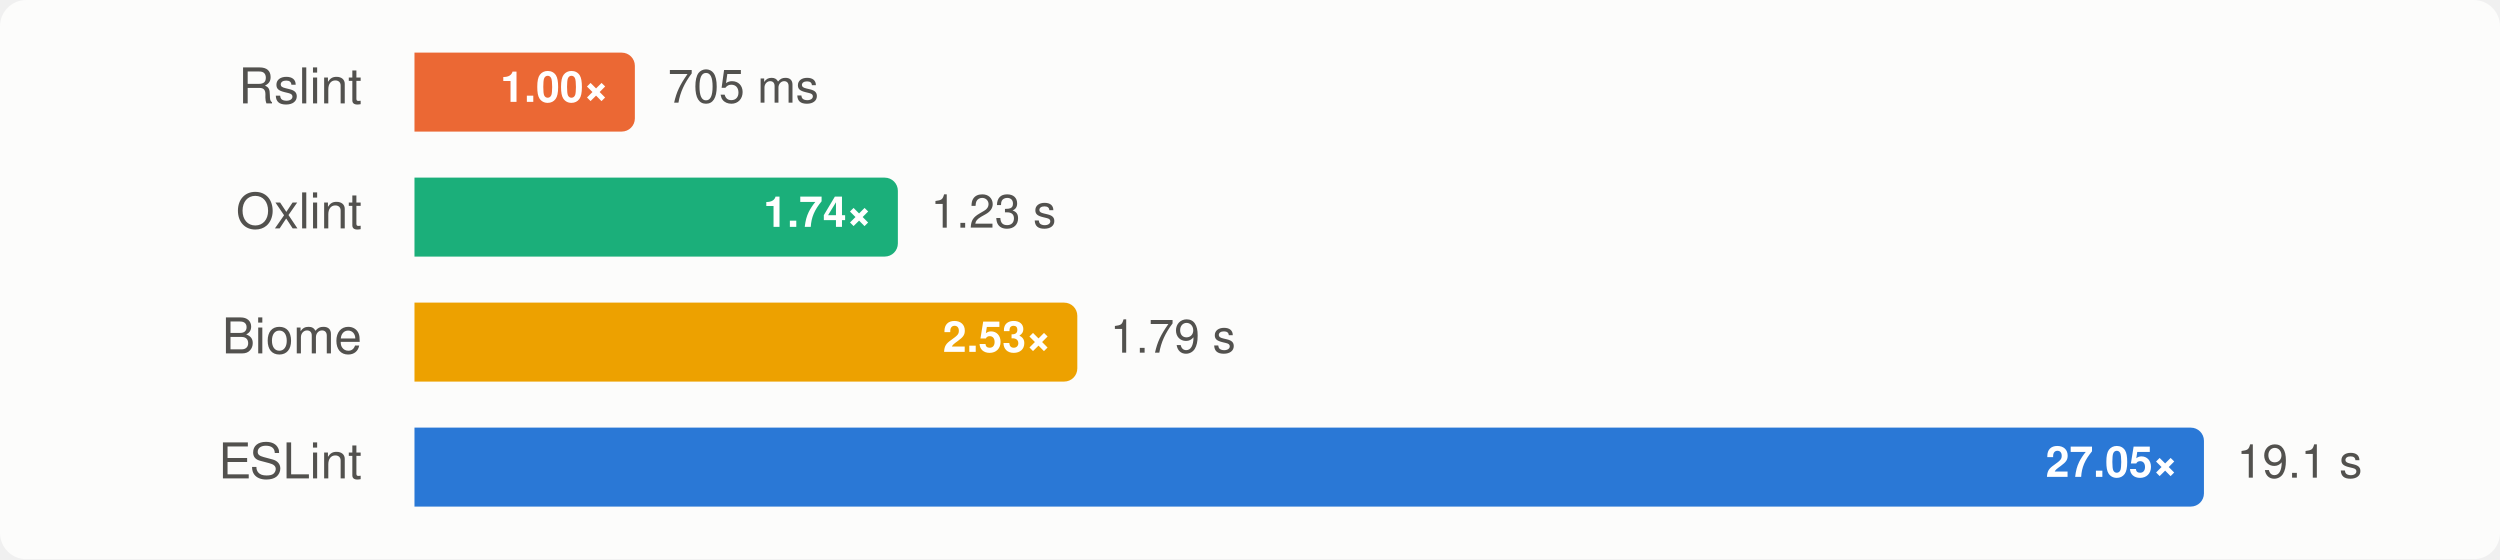
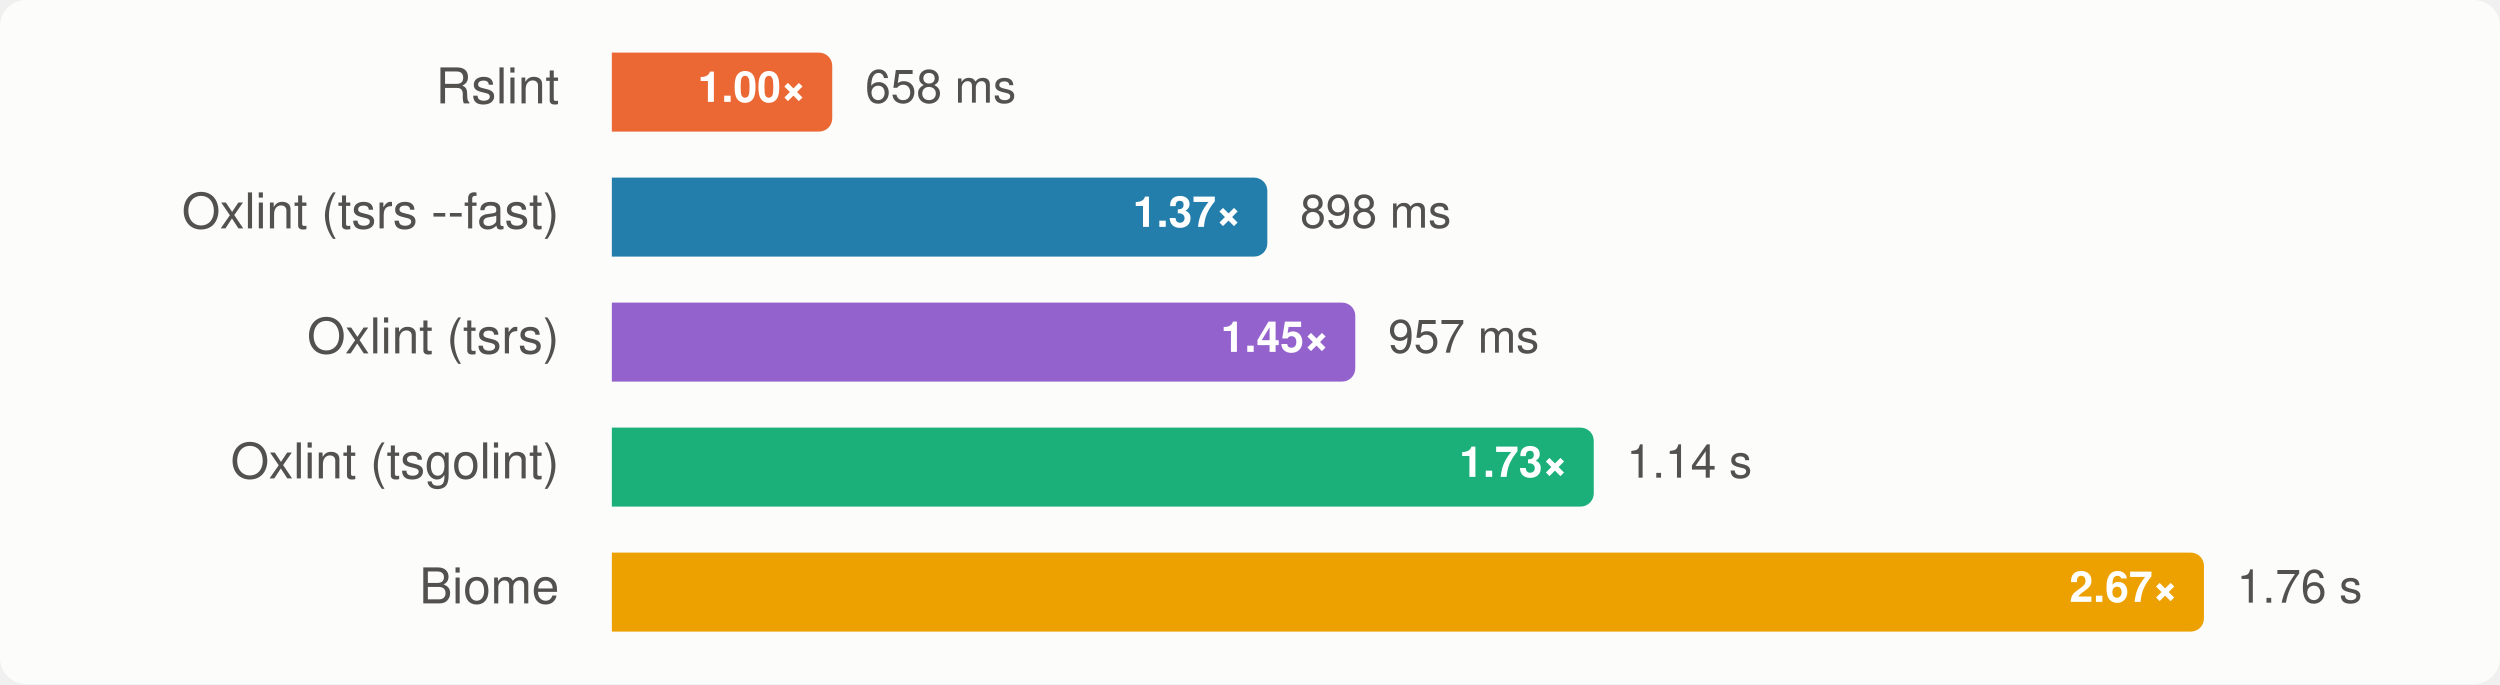
- <svg xmlns="http://www.w3.org/2000/svg" width="760" height="170" viewBox="0 0 760 170" font-family="-apple-system, BlinkMacSystemFont, 'Segoe UI', Helvetica, Arial, sans-serif" role="img" aria-label="Group B, rstest: median wall time, lower is better">
+ <svg xmlns="http://www.w3.org/2000/svg" width="760" height="208" viewBox="0 0 760 208" font-family="-apple-system, BlinkMacSystemFont, 'Segoe UI', Helvetica, Arial, sans-serif" role="img" aria-label="Group B, rstest: median wall time, lower is better">
  <style>
    .surface { fill: #fcfcfb; }
    .t-primary { fill: #0b0b0b; }
    .t-secondary { fill: #52514e; }
    .ratio { fill: #ffffff; }
-     .bar-eslint { fill: #2a78d6; }
    .bar-rslint { fill: #eb6834; }
    .bar-oxlint { fill: #1baf7a; }
+     .bar-oxlint-tsgolint { fill: #1baf7a; }
+     .bar-oxlint-tsrs { fill: #9362cc; }
+     .bar-oxlint-tsrs-fast { fill: #247eab; }
    .bar-biome { fill: #eda100; }
    @media (prefers-color-scheme: dark) {
      .surface { fill: #1a1a19; }
      .t-primary { fill: #f0efec; }
      .t-secondary { fill: #c3c2b7; }
-       .bar-eslint { fill: #3987e5; }
      .bar-rslint { fill: #d95926; }
      .bar-oxlint { fill: #199e70; }
+       .bar-oxlint-tsgolint { fill: #199e70; }
+       .bar-oxlint-tsrs { fill: #a47ad7; }
+       .bar-oxlint-tsrs-fast { fill: #3b94bd; }
      .bar-biome { fill: #c98500; }
    }
  </style>
-   <rect class="surface" width="760" height="170" rx="8" />
+   <rect class="surface" width="760" height="208" rx="8" />
  <g>
-     <text class="t-secondary" x="110" y="28" text-anchor="end" dominant-baseline="central" font-size="15">Rslint</text>
-     <path class="bar-rslint" d="M126,16H189A4,4 0 0 1 193,20V36A4,4 0 0 1 189,40H126Z" />
-     <text class="ratio" x="185" y="28" text-anchor="end" dominant-baseline="central" font-size="13" font-weight="700">1.00×</text>
-     <text class="t-secondary" x="203" y="28" dominant-baseline="central" font-size="14">705 ms</text>
+     <text class="t-secondary" x="170" y="28" text-anchor="end" dominant-baseline="central" font-size="15">Rslint</text>
+     <path class="bar-rslint" d="M186,16H249A4,4 0 0 1 253,20V36A4,4 0 0 1 249,40H186Z" />
+     <text class="ratio" x="245" y="28" text-anchor="end" dominant-baseline="central" font-size="13" font-weight="700">1.00×</text>
+     <text class="t-secondary" x="263" y="28" dominant-baseline="central" font-size="14">658 ms</text>
  </g>
  <g>
-     <text class="t-secondary" x="110" y="66" text-anchor="end" dominant-baseline="central" font-size="15">Oxlint</text>
-     <path class="bar-oxlint" d="M126,54H268.952A4,4 0 0 1 272.952,58V74A4,4 0 0 1 268.952,78H126Z" />
-     <text class="ratio" x="264.952" y="66" text-anchor="end" dominant-baseline="central" font-size="13" font-weight="700">1.74×</text>
-     <text class="t-secondary" x="282.952" y="66" dominant-baseline="central" font-size="14">1.23 s</text>
+     <text class="t-secondary" x="170" y="66" text-anchor="end" dominant-baseline="central" font-size="15">Oxlint (tsrs --fast)</text>
+     <path class="bar-oxlint-tsrs-fast" d="M186,54H381.267A4,4 0 0 1 385.267,58V74A4,4 0 0 1 381.267,78H186Z" />
+     <text class="ratio" x="377.267" y="66" text-anchor="end" dominant-baseline="central" font-size="13" font-weight="700">1.37×</text>
+     <text class="t-secondary" x="395.267" y="66" dominant-baseline="central" font-size="14">898 ms</text>
  </g>
  <g>
-     <text class="t-secondary" x="110" y="104" text-anchor="end" dominant-baseline="central" font-size="15">Biome</text>
-     <path class="bar-biome" d="M126,92H323.503A4,4 0 0 1 327.503,96V112A4,4 0 0 1 323.503,116H126Z" />
-     <text class="ratio" x="319.503" y="104" text-anchor="end" dominant-baseline="central" font-size="13" font-weight="700">2.53×</text>
-     <text class="t-secondary" x="337.503" y="104" dominant-baseline="central" font-size="14">1.79 s</text>
+     <text class="t-secondary" x="170" y="104" text-anchor="end" dominant-baseline="central" font-size="15">Oxlint (tsrs)</text>
+     <path class="bar-oxlint-tsrs" d="M186,92H408.003A4,4 0 0 1 412.003,96V112A4,4 0 0 1 408.003,116H186Z" />
+     <text class="ratio" x="404.003" y="104" text-anchor="end" dominant-baseline="central" font-size="13" font-weight="700">1.45×</text>
+     <text class="t-secondary" x="422.003" y="104" dominant-baseline="central" font-size="14">957 ms</text>
  </g>
  <g>
-     <text class="t-secondary" x="110" y="142" text-anchor="end" dominant-baseline="central" font-size="15">ESLint</text>
-     <path class="bar-eslint" d="M126,130H666A4,4 0 0 1 670,134V150A4,4 0 0 1 666,154H126Z" />
-     <text class="ratio" x="662" y="142" text-anchor="end" dominant-baseline="central" font-size="13" font-weight="700">27.05×</text>
-     <text class="t-secondary" x="680" y="142" dominant-baseline="central" font-size="14">19.1 s</text>
+     <text class="t-secondary" x="170" y="142" text-anchor="end" dominant-baseline="central" font-size="15">Oxlint (tsgolint)</text>
+     <path class="bar-oxlint-tsgolint" d="M186,130H480.501A4,4 0 0 1 484.501,134V150A4,4 0 0 1 480.501,154H186Z" />
+     <text class="ratio" x="476.501" y="142" text-anchor="end" dominant-baseline="central" font-size="13" font-weight="700">1.73×</text>
+     <text class="t-secondary" x="494.501" y="142" dominant-baseline="central" font-size="14">1.14 s</text>
+   </g>
+   <g>
+     <text class="t-secondary" x="170" y="180" text-anchor="end" dominant-baseline="central" font-size="15">Biome</text>
+     <path class="bar-biome" d="M186,168H666A4,4 0 0 1 670,172V188A4,4 0 0 1 666,192H186Z" />
+     <text class="ratio" x="662" y="180" text-anchor="end" dominant-baseline="central" font-size="13" font-weight="700">2.67×</text>
+     <text class="t-secondary" x="680" y="180" dominant-baseline="central" font-size="14">1.76 s</text>
  </g>
</svg>
